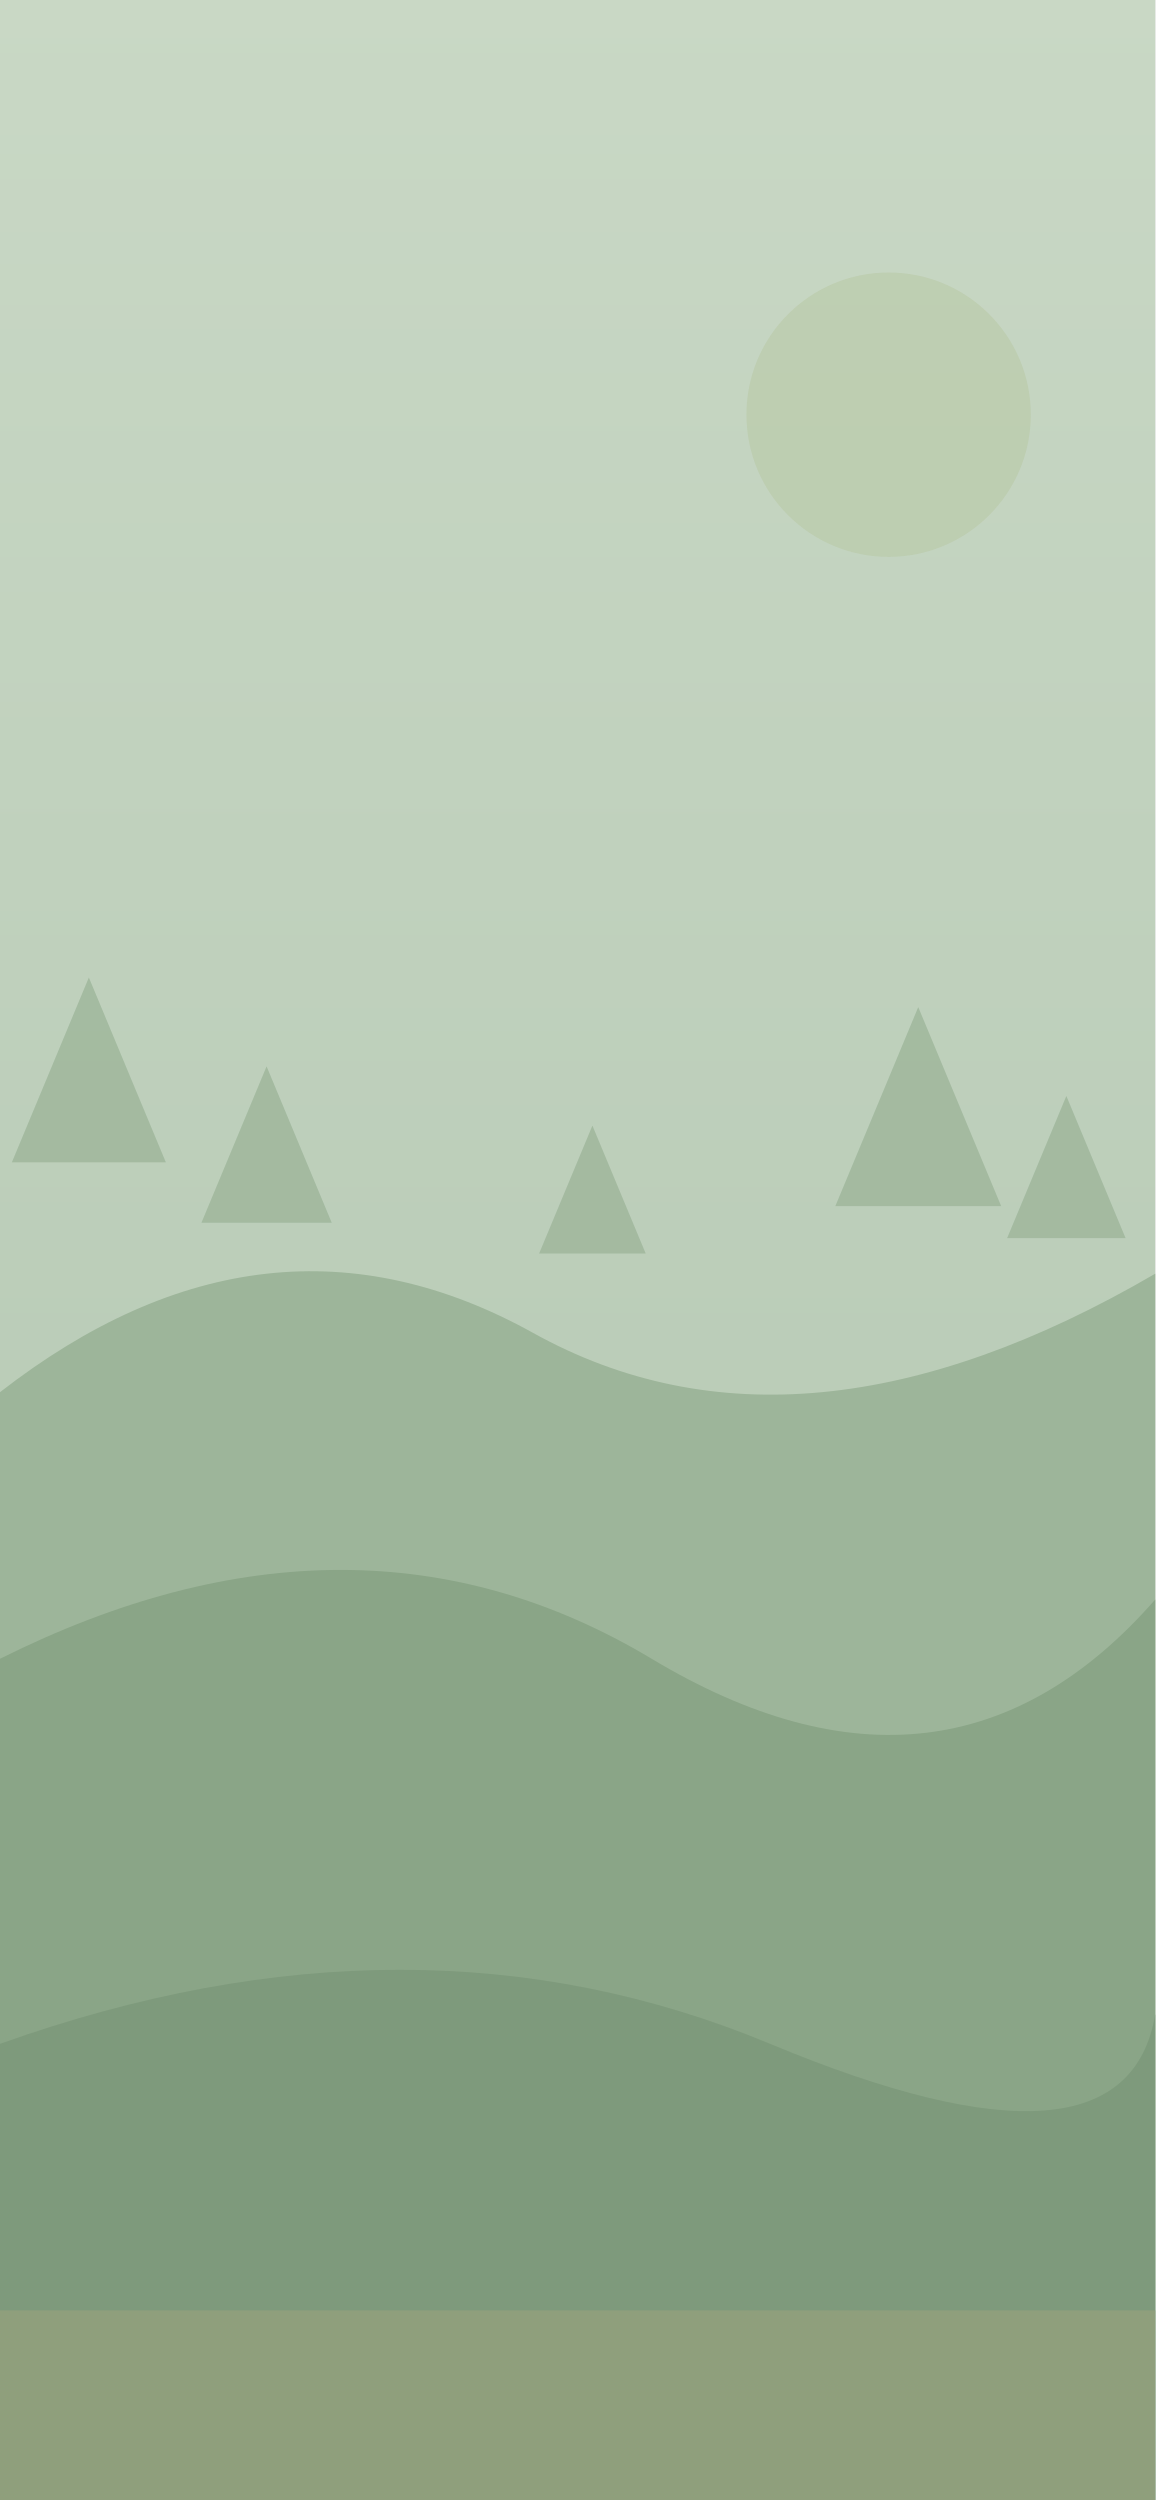
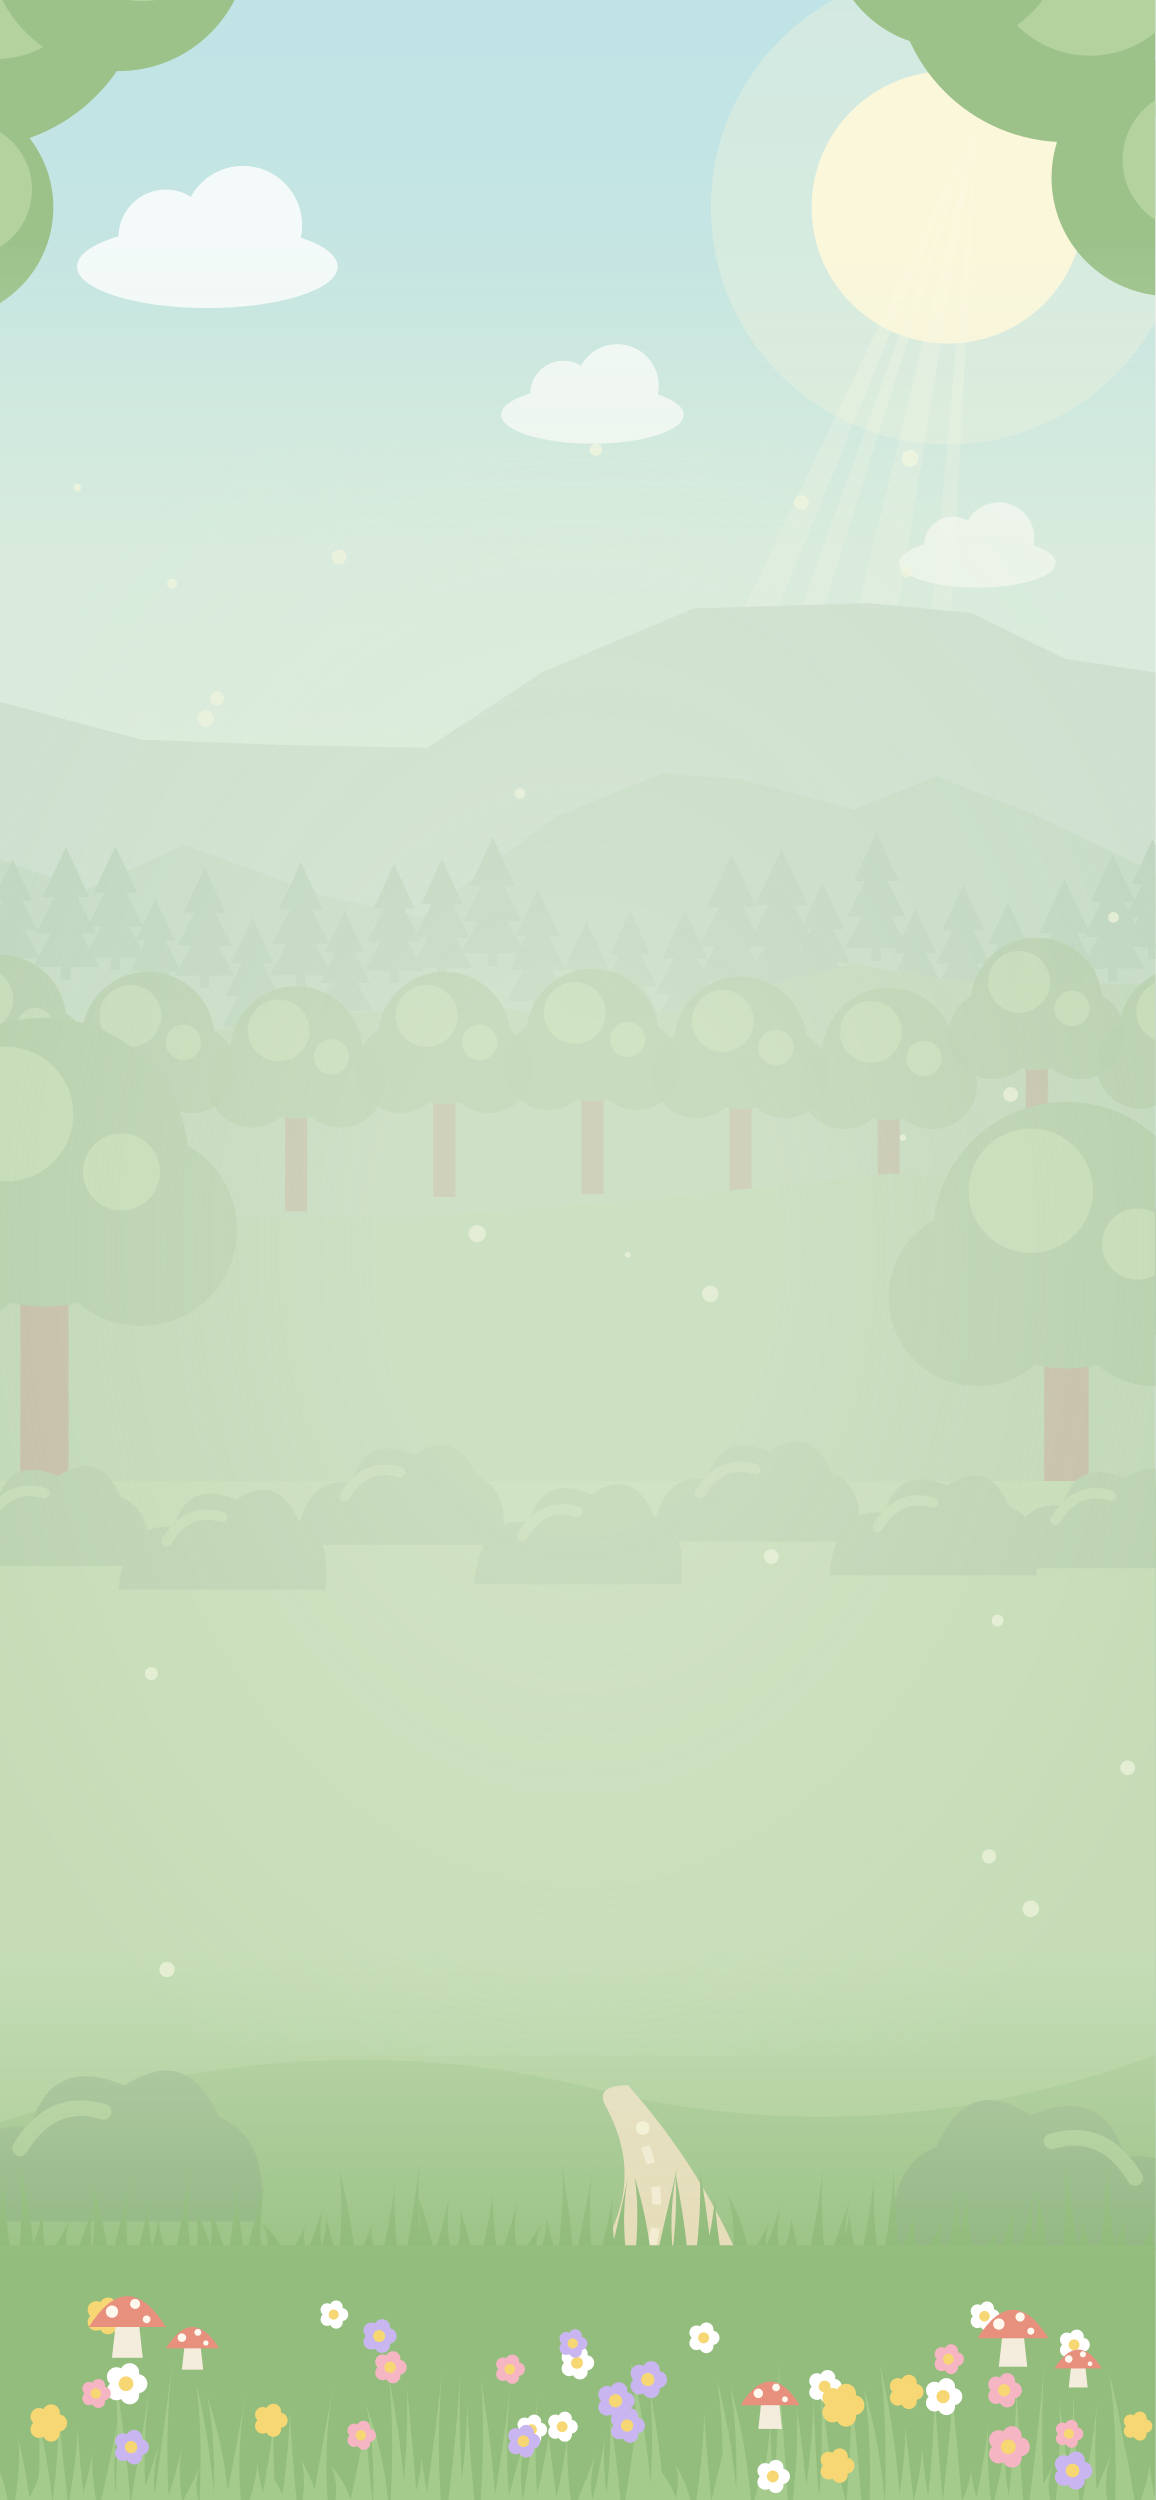
- <svg xmlns="http://www.w3.org/2000/svg" viewBox="0 0 390 844" preserveAspectRatio="xMidYMid slice" data-theme="forest">
+ <svg xmlns="http://www.w3.org/2000/svg" viewBox="0 0 390 844" preserveAspectRatio="xMidYMid slice" data-theme="forest" data-v="5">
  <defs>
+     <symbol id="pine" viewBox="0 0 40 80">
+       <path d="M20 0L34 30H27L38 52H29L40 72H0L11 52H2L13 30H6z" />
+       <rect x="17" y="70" width="6" height="10" />
+     </symbol>
+     <symbol id="tree" viewBox="0 0 80 110">
+       <rect x="35" y="60" width="10" height="50" fill="#A88E72" />
+       <circle cx="40" cy="38" r="30" fill="#8DB27F" />
+       <circle cx="20" cy="52" r="20" fill="#8DB27F" />
+       <circle cx="60" cy="52" r="20" fill="#8DB27F" />
+       <circle cx="32" cy="28" r="14" fill="#A9CB93" />
+       <circle cx="56" cy="40" r="8" fill="#A9CB93" />
+     </symbol>
+     <symbol id="bush" viewBox="0 0 60 34">
+       <path d="M0 34Q2 14 16 16Q20 2 34 8Q46 0 52 14Q62 18 60 34z" fill="#93B784" />
+       <path d="M14 20Q20 10 30 13" stroke="#A9CB93" stroke-width="3" fill="none" stroke-linecap="round" />
+     </symbol>
+     <symbol id="flw" viewBox="-6 -6 12 12">
+       <circle cx="3.2" cy="0" r="2.6" />
+       <circle cx="1" cy="3" r="2.6" />
+       <circle cx="-2.6" cy="1.9" r="2.6" />
+       <circle cx="-2.6" cy="-1.9" r="2.6" />
+       <circle cx="1" cy="-3" r="2.6" />
+       <circle r="2" fill="#F7D774" />
+     </symbol>
+     <symbol id="msh" viewBox="0 0 20 20">
+       <path d="M7 11h6l1 9H6z" fill="#F4ECDD" />
+       <path d="M0 12Q10-4 20 12z" fill="#E8907E" />
+       <circle cx="6" cy="8" r="1.6" fill="#FFF8EE" />
+       <circle cx="12" cy="6" r="1.3" fill="#FFF8EE" />
+       <circle cx="15" cy="10" r="1" fill="#FFF8EE" />
+     </symbol>
+     <symbol id="reed" viewBox="0 0 12 70">
+       <path d="M6 70Q5 40 7 8" stroke="#9A9" stroke-width="1.6" fill="none" />
+       <rect x="4.5" y="6" width="5" height="16" rx="2.5" fill="#A98" />
+       <path d="M6 70Q0 45-2 30M6 70Q12 50 13 38" stroke="#9A9" stroke-width="1.2" fill="none" />
+     </symbol>
+     <symbol id="spine" viewBox="0 0 40 80">
+       <path d="M20 0L34 30H27L38 52H29L40 72H0L11 52H2L13 30H6z" fill="#889" />
+       <path d="M20 0L28 16Q20 20 12 16zM13 30Q20 35 27 30L31 38Q20 44 9 38zM11 52Q20 58 29 52L33 60Q20 66 7 60z" fill="#F6F8FC" />
+       <rect x="17" y="72" width="6" height="8" fill="#A88E72" />
+     </symbol>
    <linearGradient id="sky" x1="0" y1="0" x2="0" y2="1">
-       <stop offset="0" stop-color="#C9D8C5" />
-       <stop offset="1" stop-color="#AFC4AE" />
+       <stop offset="0" stop-color="#BFE3E6" />
+       <stop offset="0.45" stop-color="#D9EDD6" />
+       <stop offset="1" stop-color="#CFE2BE" />
    </linearGradient>
+     <linearGradient id="ray" x1="0" y1="0" x2="0" y2="1">
+       <stop offset="0" stop-color="#FFFBE6" stop-opacity="0.55" />
+       <stop offset="1" stop-color="#FFFBE6" stop-opacity="0" />
+     </linearGradient>
+     <linearGradient id="hz" x1="0" y1="0" x2="0" y2="1">
+       <stop offset=".1" stop-color="#E3EEDB" stop-opacity="0" />
+       <stop offset=".22" stop-color="#E3EEDB" stop-opacity="0.5" />
+       <stop offset=".78" stop-color="#E3EEDB" stop-opacity="0.5" />
+       <stop offset=".9" stop-color="#E3EEDB" stop-opacity="0" />
+     </linearGradient>
+     <radialGradient id="vg" cx=".5" cy=".5" r=".6">
+       <stop offset=".3" stop-color="#E3EEDB" stop-opacity="0.33" />
+       <stop offset="1" stop-color="#E3EEDB" stop-opacity="0" />
+     </radialGradient>
  </defs>
  <rect width="390" height="844" fill="url(#sky)" />
-   <path d="M30 330 l-26 62.4 h52z" fill="#9DB59A" opacity=".8" />
-   <path d="M90 360 l-22 52.8 h44z" fill="#9DB59A" opacity=".8" />
-   <path d="M310 340 l-28 67.2 h56z" fill="#9DB59A" opacity=".8" />
-   <path d="M360 370 l-20 48.0 h40z" fill="#9DB59A" opacity=".8" />
-   <path d="M200 380 l-18 43.2 h36z" fill="#9DB59A" opacity=".8" />
-   <circle cx="300" cy="140" r="48" fill="#B9C9A6" opacity=".6" />
-   <path d="M0 470 Q90 400 180 450 T390 430 V844 H0z" fill="#9DB59A" />
-   <path d="M0 560 Q120 500 220 560 T390 540 V844 H0z" fill="#8AA587" />
-   <path d="M0 690 Q140 640 260 690 T390 680 V844 H0z" fill="#7E9A7C" />
-   <rect y="780" width="390" height="64" fill="#8F9F7C" />
+   <circle cx="320" cy="70" r="46" fill="#FFF8DA" opacity=".9" />
+   <circle cx="320" cy="70" r="80" fill="#FFF8DA" opacity=".3" />
+   <path d="M330 40L-80 900L-20 900z" fill="url(#ray)" opacity=".5" />
+   <path d="M330 40L20 900L60 900z" fill="url(#ray)" opacity=".5" />
+   <path d="M330 40L120 900L190 900z" fill="url(#ray)" opacity=".5" />
+   <path d="M330 40L250 900L285 900z" fill="url(#ray)" opacity=".5" />
+   <g fill="#FFFFFF" opacity=".8" transform="translate(70 90) scale(1)">
+     <ellipse rx="44" ry="14" />
+     <circle cx="-14" cy="-10" r="16" />
+     <circle cx="12" cy="-14" r="20" />
+   </g>
+   <g fill="#FFFFFF" opacity=".8" transform="translate(200 140) scale(0.7)">
+     <ellipse rx="44" ry="14" />
+     <circle cx="-14" cy="-10" r="16" />
+     <circle cx="12" cy="-14" r="20" />
+   </g>
+   <g fill="#FFFFFF" opacity=".8" transform="translate(330 190) scale(0.6)">
+     <ellipse rx="44" ry="14" />
+     <circle cx="-14" cy="-10" r="16" />
+     <circle cx="12" cy="-14" r="20" />
+   </g>
+   <path d="M-10 844 -10 234.3 47.7 249.7 95.3 251.5 144.2 252.5 183.3 226.8 234.1 205.4 293.1 203.6 327.8 206.9 359.6 222.4 390.5 227.1 400 844z" fill="#B8D3C3" />
+   <path d="M-10 844 -10 286.7 29 300.4 62.2 285.3 110.1 302.7 142 309.6 188 275.5 224 261 250 263.1 288.2 273.3 316.1 262.1 349.2 275.1 400.2 299.5 400 844z" fill="#ABCAB0" />
+   <use href="#pine" x="-5" y="283" width="18.5" height="51.2" fill="#9DBFA2" />
+   <use href="#pine" x="11" y="285.3" width="22.5" height="46.3" fill="#9DBFA2" />
+   <use href="#pine" x="27" y="285.7" width="23.9" height="41.8" fill="#9DBFA2" />
+   <use href="#pine" x="43" y="299.3" width="18.9" height="45.9" fill="#9DBFA2" />
+   <use href="#pine" x="59" y="286.4" width="20.2" height="53.6" fill="#9DBFA2" />
+   <use href="#pine" x="75" y="304.1" width="20.4" height="52.4" fill="#9DBFA2" />
+   <use href="#pine" x="91" y="286.3" width="21.2" height="52" fill="#9DBFA2" />
+   <use href="#pine" x="107" y="299.3" width="18.8" height="53.9" fill="#9DBFA2" />
+   <use href="#pine" x="123" y="286.4" width="20.1" height="50.8" fill="#9DBFA2" />
+   <use href="#pine" x="139" y="289.9" width="20.4" height="41" fill="#9DBFA2" />
+   <use href="#pine" x="155" y="282.7" width="22.7" height="43.4" fill="#9DBFA2" />
+   <use href="#pine" x="171" y="298" width="21" height="46.3" fill="#9DBFA2" />
+   <use href="#pine" x="187" y="308.8" width="21.9" height="48" fill="#9DBFA2" />
+   <use href="#pine" x="203" y="306" width="19.5" height="42.2" fill="#9DBFA2" />
+   <use href="#pine" x="219" y="307.3" width="24.5" height="43.5" fill="#9DBFA2" />
+   <use href="#pine" x="235" y="285.7" width="23.9" height="53.2" fill="#9DBFA2" />
+   <use href="#pine" x="251" y="285.9" width="25.6" height="52.4" fill="#9DBFA2" />
+   <use href="#pine" x="267" y="298.1" width="21.4" height="41.5" fill="#9DBFA2" />
+   <use href="#pine" x="283" y="281.2" width="25.7" height="43.3" fill="#9DBFA2" />
+   <use href="#pine" x="299" y="301.1" width="20.1" height="51.5" fill="#9DBFA2" />
+   <use href="#pine" x="315" y="297.9" width="20.3" height="42.5" fill="#9DBFA2" />
+   <use href="#pine" x="331" y="301.6" width="18.6" height="43.2" fill="#9DBFA2" />
+   <use href="#pine" x="347" y="296.8" width="24.8" height="48.6" fill="#9DBFA2" />
+   <use href="#pine" x="363" y="288.4" width="25.3" height="42.9" fill="#9DBFA2" />
+   <use href="#pine" x="379" y="280.5" width="20.2" height="46.2" fill="#9DBFA2" />
+   <path d="M-10 844 -10 342.4 44.8 353 99.2 342.6 165.5 340 211.1 345.7 287.5 325.4 328.4 332 397.6 332.2 400 844z" fill="#A3C49E" />
+   <use href="#tree" x="-30" y="316.4" width="60" height="82" opacity=".85" />
+   <use href="#tree" x="20" y="322.1" width="60" height="82" opacity=".85" />
+   <use href="#tree" x="70" y="327" width="60" height="82" opacity=".85" />
+   <use href="#tree" x="120" y="322.1" width="60" height="82" opacity=".85" />
+   <use href="#tree" x="170" y="321.1" width="60" height="82" opacity=".85" />
+   <use href="#tree" x="220" y="323.8" width="60" height="82" opacity=".85" />
+   <use href="#tree" x="270" y="327.5" width="60" height="82" opacity=".85" />
+   <use href="#tree" x="320" y="310.6" width="60" height="82" opacity=".85" />
+   <use href="#tree" x="370" y="320.6" width="60" height="82" opacity=".85" />
+   <path d="M-10 844 -10 408.5 60.9 411.1 139.5 410.9 218.6 404.9 300.6 396.2 387 401.3 400 844z" fill="#9EC290" />
+   <use href="#tree" x="-50" y="330" width="130" height="180" />
+   <use href="#tree" x="300" y="360" width="120" height="165" />
+   <rect y="500" width="390" height="344" fill="#A8CB92" />
+   <use href="#bush" x="-20" y="488.8" width="70" height="40" />
+   <use href="#bush" x="40" y="496.8" width="70" height="40" />
+   <use href="#bush" x="100" y="481.7" width="70" height="40" />
+   <use href="#bush" x="160" y="495" width="70" height="40" />
+   <use href="#bush" x="220" y="480.6" width="70" height="40" />
+   <use href="#bush" x="280" y="492" width="70" height="40" />
+   <use href="#bush" x="340" y="489.6" width="70" height="40" />
+   <path d="M-10 720Q100 680 200 705T400 690V844H-10z" fill="#9CC386" />
+   <path d="M120 844C170 790 230 760 205 712Q200 704 212 704Q262 760 270 844z" fill="#E6DCB8" />
+   <path d="M150 844C190 800 240 770 215 718" stroke="#F3ECD2" stroke-width="3" fill="none" stroke-dasharray="6 8" />
+   <use href="#bush" x="-20" y="690" width="110" height="60" />
+   <use href="#bush" x="300" y="700" width="110" height="60" transform="translate(710 0) scale(-1 1)" />
+   <path d="M-1.6 760Q0.9 745.1 0.9 735.2Q1.9 747.6 3.4 760M6.5 760Q8 741.9 6.5 729.9Q10 745 11.5 760M10.5 760Q13.8 750.9 14.8 744.8Q14 752.4 15.5 760M17.8 760Q21.9 752.8 24.4 747.9Q21.3 754 22.8 760M26.1 760Q30.2 748.8 32.6 741.4Q29.6 750.7 31.1 760M31.3 760Q32.6 745.6 30.8 736Q34.8 748 36.3 760M38.2 760Q42.4 743.6 44.9 732.7Q41.7 746.3 43.2 760M46.5 760Q49.4 749.7 49.9 742.8Q50 751.4 51.5 760M50.8 760Q53.3 753.2 53.2 748.7Q54.3 754.4 55.8 760M59.3 760Q62.7 743 64 731.6Q62.8 745.8 64.3 760M66.3 760Q67.5 751.2 65.5 745.4Q69.8 752.7 71.3 760M70.8 760Q72.2 751.2 70.4 745.4Q74.3 752.7 75.8 760M77.2 760Q79.6 746.2 79.6 737Q80.7 748.5 82.2 760M83.3 760Q87.7 743.1 90.6 731.9Q86.8 745.9 88.3 760M90.3 760Q90.9 754.1 88.1 750.2Q93.8 755.1 95.3 760M98.5 760Q101.8 754.6 103.1 751Q102 755.5 103.5 760M103.8 760Q107.4 750.7 109.2 744.6Q107.3 752.3 108.8 760M108.1 760Q110.4 753.2 110.1 748.7Q111.6 754.4 113.1 760M114.6 760Q116 743.3 114.5 732.1Q118.1 746 119.6 760M121.6 760Q124.6 754.5 125.4 750.9Q125.1 755.4 126.6 760M129.3 760Q132.4 746.1 133.3 736.9Q132.8 748.4 134.3 760M137.2 760Q140.5 741.4 141.6 729Q140.7 744.5 142.2 760M141.3 760Q142.5 748.4 140.6 740.6Q144.8 750.3 146.3 760M147 760Q150.4 748.4 151.7 740.7Q150.5 750.3 152 760M154.2 760Q156.1 751.3 155.2 745.5Q157.7 752.7 159.2 760M162.8 760Q165.7 747.7 166.4 739.5Q166.3 749.8 167.8 760M169.5 760Q173.2 749.5 174.9 742.6Q173 751.3 174.5 760M176.6 760Q180.9 753.9 183.5 749.9Q180.1 755 181.6 760M182.4 760Q184.7 753.3 184.4 748.9Q185.9 754.4 187.4 760M188.5 760Q190.5 742.1 189.8 730.2Q192 745.1 193.5 760M194.8 760Q198.5 742.5 200.2 730.9Q198.3 745.4 199.8 760M202.8 760Q205.9 748.5 206.8 740.9Q206.3 750.4 207.8 760M206.3 760Q210.1 744.8 212 734.7Q209.8 747.3 211.3 760M214.6 760Q215.9 744.9 214.2 734.8Q218.1 747.4 219.6 760M222.1 760Q226.5 741.1 229.4 728.5Q225.6 744.2 227.1 760M227.1 760Q228.9 743.8 227.9 733Q230.6 746.5 232.1 760M235.1 760Q237 742.9 236.1 731.5Q238.6 745.7 240.1 760M238.3 760Q241 748.9 241.3 741.4Q241.8 750.7 243.3 760M247.6 760Q248.2 748.2 245.4 740.3Q251.1 750.2 252.6 760M254.2 760Q257.9 754.3 259.7 750.5Q257.7 755.2 259.2 760M258.2 760Q261.8 750.4 263.6 744Q261.7 752 263.2 760M264.6 760Q267.1 753.1 267.2 748.4Q268.1 754.2 269.6 760M273.4 760Q276.7 743.1 277.8 731.8Q276.9 745.9 278.4 760M280.8 760Q285.1 748.1 287.8 740.2Q284.3 750.1 285.8 760M283.8 760Q286.5 752 286.6 746.7Q287.3 753.3 288.8 760M291.2 760Q294.2 744.7 295 734.5Q294.7 747.3 296.2 760M298.6 760Q301.3 743.1 301.7 731.8Q302.1 745.9 303.6 760M304.2 760Q308.1 749.7 310.2 742.9Q307.7 751.4 309.2 760M313.1 760Q317 752.2 319.1 747Q316.6 753.5 318.1 760M319.9 760Q322.7 747.7 323.1 739.4Q323.4 749.7 324.9 760M323.3 760Q325.8 747.5 325.8 739.1Q326.8 749.6 328.3 760M331.4 760Q335.8 754.8 338.6 751.3Q334.9 755.7 336.4 760M337.6 760Q341.3 749.4 343.1 742.4Q341.1 751.2 342.6 760M344.3 760Q347.5 748.1 348.7 740.2Q347.8 750.1 349.3 760M348.8 760Q350.9 747.4 350.4 739.1Q352.3 749.5 353.8 760M358.8 760Q360.4 741.9 359 729.8Q362.3 744.9 363.8 760M363.4 760Q365.6 753.4 365.2 749Q366.9 754.5 368.4 760M371.3 760Q373.7 742.2 373.5 730.4Q374.8 745.2 376.3 760M375.8 760Q378.7 752.4 379.4 747.4Q379.3 753.7 380.8 760M384.7 760Q388.3 753.3 390 748.9Q388.2 754.4 389.7 760" fill="#8FBA79" />
+   <rect y="758" width="390" height="90" fill="#93BD7C" />
+   <path d="M-2.4 844Q-1 834.5 -2.6 828.2Q1.1 836.1 2.6 844M5.1 844Q7 831.5 6.2 823.1Q8.6 833.6 10.1 844M9.7 844Q13.2 836.7 14.5 831.8Q13.2 837.9 14.7 844M12.6 844Q14.1 826.9 12.6 815.6Q16.1 829.8 17.6 844M17.8 844Q20 826.5 19.7 814.8Q21.3 829.4 22.8 844M23.4 844Q26 829.3 26.2 819.5Q26.9 831.7 28.4 844M27.4 844Q30.4 834.3 31.2 827.8Q30.9 835.9 32.4 844M34.2 844Q38.1 826.5 40.2 814.8Q37.7 829.4 39.2 844M38.9 844Q40.4 818.6 38.8 801.7Q42.4 822.9 43.9 844M44.3 844Q48.4 819.7 50.9 803.6Q47.8 823.8 49.3 844M47.5 844Q51.7 831.6 54.2 823.4Q51 833.7 52.5 844M52 844Q56 815.2 58.4 796.1Q55.5 820 57 844M56.5 844Q59.9 833.5 61.3 826.4Q60 835.2 61.5 844M61.9 844Q65.7 836.9 67.7 832.1Q65.4 838.1 66.9 844M67.4 844Q68.4 820.2 66.2 804.4Q70.9 824.2 72.4 844M72.2 844Q72.8 822.8 69.9 808.6Q75.7 826.3 77.2 844M76.3 844Q80.4 822.8 82.9 808.7Q79.8 826.4 81.3 844M84.2 844Q86.8 836.4 86.8 831.4Q87.7 837.7 89.2 844M88.3 844Q91.5 827.1 92.6 815.9Q91.8 829.9 93.3 844M90.9 844Q91.8 837.5 89.4 833.2Q94.4 838.6 95.9 844M95.1 844Q97.7 826 97.8 813.9Q98.6 829 100.1 844M102.1 844Q103.4 835.7 101.5 830.1Q105.6 837.1 107.1 844M105.6 844Q110 819 113 802.4Q109.1 823.2 110.6 844M113.3 844Q114.1 836.9 111.5 832.2Q116.8 838.1 118.3 844M118.3 844Q121.9 828.1 123.5 817.5Q121.8 830.8 123.3 844M120.7 844Q123.2 828 123.3 817.3Q124.2 830.7 125.7 844M126 844Q126.5 824.8 123.6 812Q129.5 828 131 844M131.9 844Q133.2 818.9 131.2 802.2Q135.4 823.1 136.9 844M135.8 844Q137.9 821.5 137.4 806.4Q139.3 825.2 140.8 844M139.7 844Q142.2 835.2 142.3 829.4Q143.2 836.7 144.7 844M143.8 844Q147.5 817.8 149.3 800.3Q147.3 822.1 148.8 844M151.4 844Q154.5 818.5 155.2 801.6Q154.9 822.8 156.4 844M155.1 844Q157.6 824.8 157.7 812Q158.6 828 160.1 844M162.3 844Q163.8 819.9 162.4 803.8Q165.8 823.9 167.3 844M166.9 844Q170.5 821.3 172.2 806.2Q170.4 825.1 171.9 844M171.4 844Q175.5 829.5 177.8 819.8Q174.9 831.9 176.4 844M176.5 844Q180.1 822.5 181.7 808.2Q180 826.1 181.5 844M180.9 844Q184.3 829.5 185.7 819.8Q184.4 831.9 185.9 844M183 844Q185.4 831 185.2 822.3Q186.5 833.2 188 844M187.7 844Q190.7 830.7 191.6 821.8Q191.2 832.9 192.7 844M195 844Q199.3 833.6 201.9 826.7Q198.5 835.4 200 844M200 844Q203.2 831.1 204.1 822.5Q203.5 833.2 205 844M204.5 844Q206.6 826.4 205.9 814.7Q208 829.3 209.5 844M211.1 844Q214.4 823.8 215.6 810.3Q214.6 827.2 216.1 844M215 844Q215.6 815.7 212.8 796.8Q218.5 820.4 220 844M219.3 844Q220.9 821.5 219.4 806.4Q222.8 825.2 224.3 844M223.4 844Q224.6 838 222.8 834Q226.9 839 228.4 844M228.1 844Q229.6 836.8 228.1 832.1Q231.6 838 233.1 844M235.1 844Q237.7 826 237.7 814Q238.6 829 240.1 844M240.2 844Q244.7 825.6 247.7 813.3Q243.7 828.6 245.2 844M243.8 844Q244.6 819.8 242.1 803.6Q247.3 823.8 248.8 844M248.5 844Q249.2 821 246.5 805.6Q252 824.8 253.5 844M254.7 844Q257.1 835.4 256.9 829.6Q258.2 836.8 259.7 844M256.6 844Q259.5 827.3 260.2 816.2Q260.1 830.1 261.6 844M261 844Q263.2 816.5 262.7 798.2Q264.5 821.1 266 844M267.7 844Q269.7 824.9 268.9 812.1Q271.2 828 272.7 844M271.6 844Q274.4 823.5 274.7 809.8Q275.1 826.9 276.6 844M276.5 844Q278.2 822 277 807.3Q280 825.7 281.5 844M280.3 844Q281 833.3 278.2 826.2Q283.8 835.1 285.3 844M285.8 844Q287.8 821.1 287.2 805.8Q289.3 824.9 290.8 844M293.6 844Q294.3 821.2 291.6 806.1Q297.1 825 298.6 844M298.8 844Q299.6 816.5 297.1 798.2Q302.3 821.1 303.8 844M303.4 844Q305.8 828.9 305.6 818.8Q306.9 831.4 308.4 844M308.5 844Q311.1 833.4 311.3 826.3Q312 835.1 313.5 844M313.2 844Q315.6 821.9 315.4 807.1Q316.7 825.5 318.2 844M318.3 844Q321.2 819.6 321.8 803.3Q321.8 823.7 323.3 844M319.7 844Q322 824.2 321.8 811Q323.2 827.5 324.7 844M324.9 844Q327.6 838 327.7 833.9Q328.4 839 329.9 844M329.5 844Q332.7 828.6 333.7 818.3Q333 831.1 334.5 844M335.7 844Q338.5 832.9 339 825.5Q339.2 834.8 340.7 844M340.4 844Q343.1 820.5 343.2 804.9Q343.9 824.4 345.4 844M347.6 844Q351.1 816.3 352.5 797.9Q351.1 820.9 352.6 844M349.5 844Q353.5 836.5 355.9 831.4Q353 837.7 354.5 844M356.5 844Q358.4 824.2 357.6 811Q360 827.5 361.5 844M359.3 844Q362.1 822.8 362.5 808.6Q362.8 826.3 364.3 844M365.5 844Q369 824 370.5 810.7Q369 827.3 370.5 844M368.8 844Q373.2 833.2 376.1 826Q372.3 835 373.8 844M376.5 844Q377.2 818.1 374.4 800.8Q380 822.4 381.5 844M378 844Q380.2 832.7 379.7 825.2Q381.5 834.6 383 844M385.1 844Q387.8 836.7 388 831.9Q388.6 838 390.1 844" fill="#A5CB8C" />
+   <use href="#flw" x="28.3" y="775.2" width="14.1" height="13.3" fill="#F7D774" />
+   <use href="#flw" x="188.8" y="791.2" width="12" height="13" fill="#FFFFFF" />
+   <use href="#flw" x="327" y="774.5" width="10.7" height="14.9" fill="#FFFFFF" />
+   <use href="#flw" x="173.3" y="814.8" width="12.3" height="10.9" fill="#FFFFFF" />
+   <use href="#flw" x="254.9" y="829.4" width="12" height="13.3" fill="#FFFFFF" />
+   <use href="#flw" x="166.8" y="792.2" width="10.6" height="15.3" fill="#F6B5C3" />
+   <use href="#flw" x="212" y="795.9" width="13.4" height="14.9" fill="#C9B6F0" />
+   <use href="#flw" x="116.6" y="816.5" width="10.5" height="11.3" fill="#F6B5C3" />
+   <use href="#flw" x="271.1" y="799.7" width="14.6" height="12" fill="#FFFFFF" />
+   <use href="#flw" x="85.3" y="809.4" width="12" height="15.4" fill="#F7D774" />
+   <use href="#flw" x="276.6" y="804.2" width="15.5" height="15.6" fill="#F7D774" />
+   <use href="#flw" x="170.8" y="818.2" width="11.8" height="11.9" fill="#C9B6F0" />
+   <use href="#flw" x="377.4" y="813.8" width="13.1" height="10.5" fill="#F7D774" />
+   <use href="#flw" x="9.4" y="810.6" width="13.5" height="14.8" fill="#F7D774" />
+   <use href="#flw" x="310.9" y="802.4" width="15" height="13.4" fill="#FFFFFF" />
+   <use href="#flw" x="35" y="797.3" width="15.1" height="14.9" fill="#FFFFFF" />
+   <use href="#flw" x="201.1" y="802.6" width="13.4" height="15.8" fill="#C9B6F0" />
+   <use href="#flw" x="25" y="802.8" width="14.7" height="10.5" fill="#F6B5C3" />
+   <use href="#flw" x="106.7" y="776.3" width="11.9" height="10.2" fill="#FFFFFF" />
+   <use href="#flw" x="38" y="819" width="12.5" height="14.3" fill="#C9B6F0" />
+   <use href="#flw" x="298.5" y="801.3" width="14.6" height="12.4" fill="#F7D774" />
+   <use href="#flw" x="314.8" y="790" width="10.8" height="12.9" fill="#F6B5C3" />
+   <use href="#flw" x="276.2" y="824.9" width="12.5" height="15" fill="#F7D774" />
+   <use href="#flw" x="332.9" y="818.4" width="15" height="15.3" fill="#F6B5C3" />
+   <use href="#flw" x="204.3" y="812.6" width="14.8" height="12.5" fill="#C9B6F0" />
+   <use href="#flw" x="357.1" y="784.7" width="11" height="13.8" fill="#FFFFFF" />
+   <use href="#flw" x="125.1" y="793.4" width="13.2" height="11.6" fill="#F6B5C3" />
+   <use href="#flw" x="183.9" y="813.8" width="11.8" height="10.9" fill="#FFFFFF" />
+   <use href="#flw" x="355.8" y="815.2" width="10.1" height="12.9" fill="#F6B5C3" />
+   <use href="#flw" x="121.9" y="781.9" width="12.2" height="13.5" fill="#C9B6F0" />
+   <use href="#flw" x="232" y="783.4" width="11.1" height="11.7" fill="#FFFFFF" />
+   <use href="#flw" x="355.2" y="826.2" width="13.8" height="15.7" fill="#C9B6F0" />
+   <use href="#flw" x="332.8" y="799.1" width="12.4" height="15.7" fill="#F6B5C3" />
+   <use href="#flw" x="188.2" y="783.3" width="10.3" height="15.7" fill="#C9B6F0" />
+   <use href="#msh" x="30" y="770" width="26" height="26" />
+   <use href="#msh" x="56" y="782" width="18" height="18" />
+   <use href="#msh" x="330" y="775" width="24" height="24" />
+   <use href="#msh" x="356" y="790" width="16" height="16" />
+   <use href="#msh" x="250" y="800" width="20" height="20" />
+   <circle cx="-10" cy="-10" r="60" fill="#9CC28A" />
+   <circle cx="-2" cy="-16" r="36.0" fill="#B3D29D" />
+   <circle cx="40" cy="-20" r="44" fill="#9CC28A" />
+   <circle cx="48" cy="-26" r="26.4" fill="#B3D29D" />
+   <circle cx="360" cy="-10" r="58" fill="#9CC28A" />
+   <circle cx="368" cy="-16" r="34.8" fill="#B3D29D" />
+   <circle cx="320" cy="-24" r="40" fill="#9CC28A" />
+   <circle cx="328" cy="-30" r="24.0" fill="#B3D29D" />
+   <circle cx="395" cy="60" r="40" fill="#9CC28A" />
+   <circle cx="403" cy="54" r="24.0" fill="#B3D29D" />
+   <circle cx="-20" cy="70" r="38" fill="#9CC28A" />
+   <circle cx="-12" cy="64" r="22.8" fill="#B3D29D" />
+   <circle cx="380.7" cy="596.8" r="2.5" fill="#FFFCE0" opacity=".7" />
+   <circle cx="307.2" cy="154.8" r="2.8" fill="#FFFCE0" opacity=".7" />
+   <circle cx="348" cy="644.4" r="2.8" fill="#FFFCE0" opacity=".7" />
+   <circle cx="175.5" cy="267.9" r="1.8" fill="#FFFCE0" opacity=".7" />
+   <circle cx="341.2" cy="369.5" r="2.5" fill="#FFFCE0" opacity=".7" />
+   <circle cx="56.4" cy="664.9" r="2.6" fill="#FFFCE0" opacity=".7" />
+   <circle cx="51.1" cy="565" r="2.2" fill="#FFFCE0" opacity=".7" />
+   <circle cx="201.2" cy="151.8" r="2.1" fill="#FFFCE0" opacity=".7" />
+   <circle cx="69.5" cy="242.6" r="2.8" fill="#FFFCE0" opacity=".7" />
+   <circle cx="58.1" cy="197" r="1.7" fill="#FFFCE0" opacity=".7" />
+   <circle cx="239.8" cy="436.8" r="2.8" fill="#FFFCE0" opacity=".7" />
+   <circle cx="270.5" cy="169.7" r="2.5" fill="#FFFCE0" opacity=".7" />
+   <circle cx="211.9" cy="423.6" r="1" fill="#FFFCE0" opacity=".7" />
+   <circle cx="73.2" cy="235.8" r="2.4" fill="#FFFCE0" opacity=".7" />
+   <circle cx="304.8" cy="384.1" r="1.1" fill="#FFFCE0" opacity=".7" />
+   <circle cx="161.1" cy="416.5" r="2.9" fill="#FFFCE0" opacity=".7" />
+   <circle cx="375.9" cy="309.7" r="1.8" fill="#FFFCE0" opacity=".7" />
+   <circle cx="217" cy="718.4" r="2.3" fill="#FFFCE0" opacity=".7" />
+   <circle cx="26.1" cy="164.6" r="1.3" fill="#FFFCE0" opacity=".7" />
+   <circle cx="260.4" cy="525.5" r="2.5" fill="#FFFCE0" opacity=".7" />
+   <circle cx="305.9" cy="193.1" r="1.9" fill="#FFFCE0" opacity=".7" />
+   <circle cx="336.8" cy="547.1" r="2" fill="#FFFCE0" opacity=".7" />
+   <circle cx="114.5" cy="188" r="2.5" fill="#FFFCE0" opacity=".7" />
+   <circle cx="333.9" cy="626.7" r="2.4" fill="#FFFCE0" opacity=".7" />
+   <rect width="390" height="844" fill="url(#hz)" />
+   <rect y="150" width="390" height="544" fill="url(#vg)" />
</svg>
